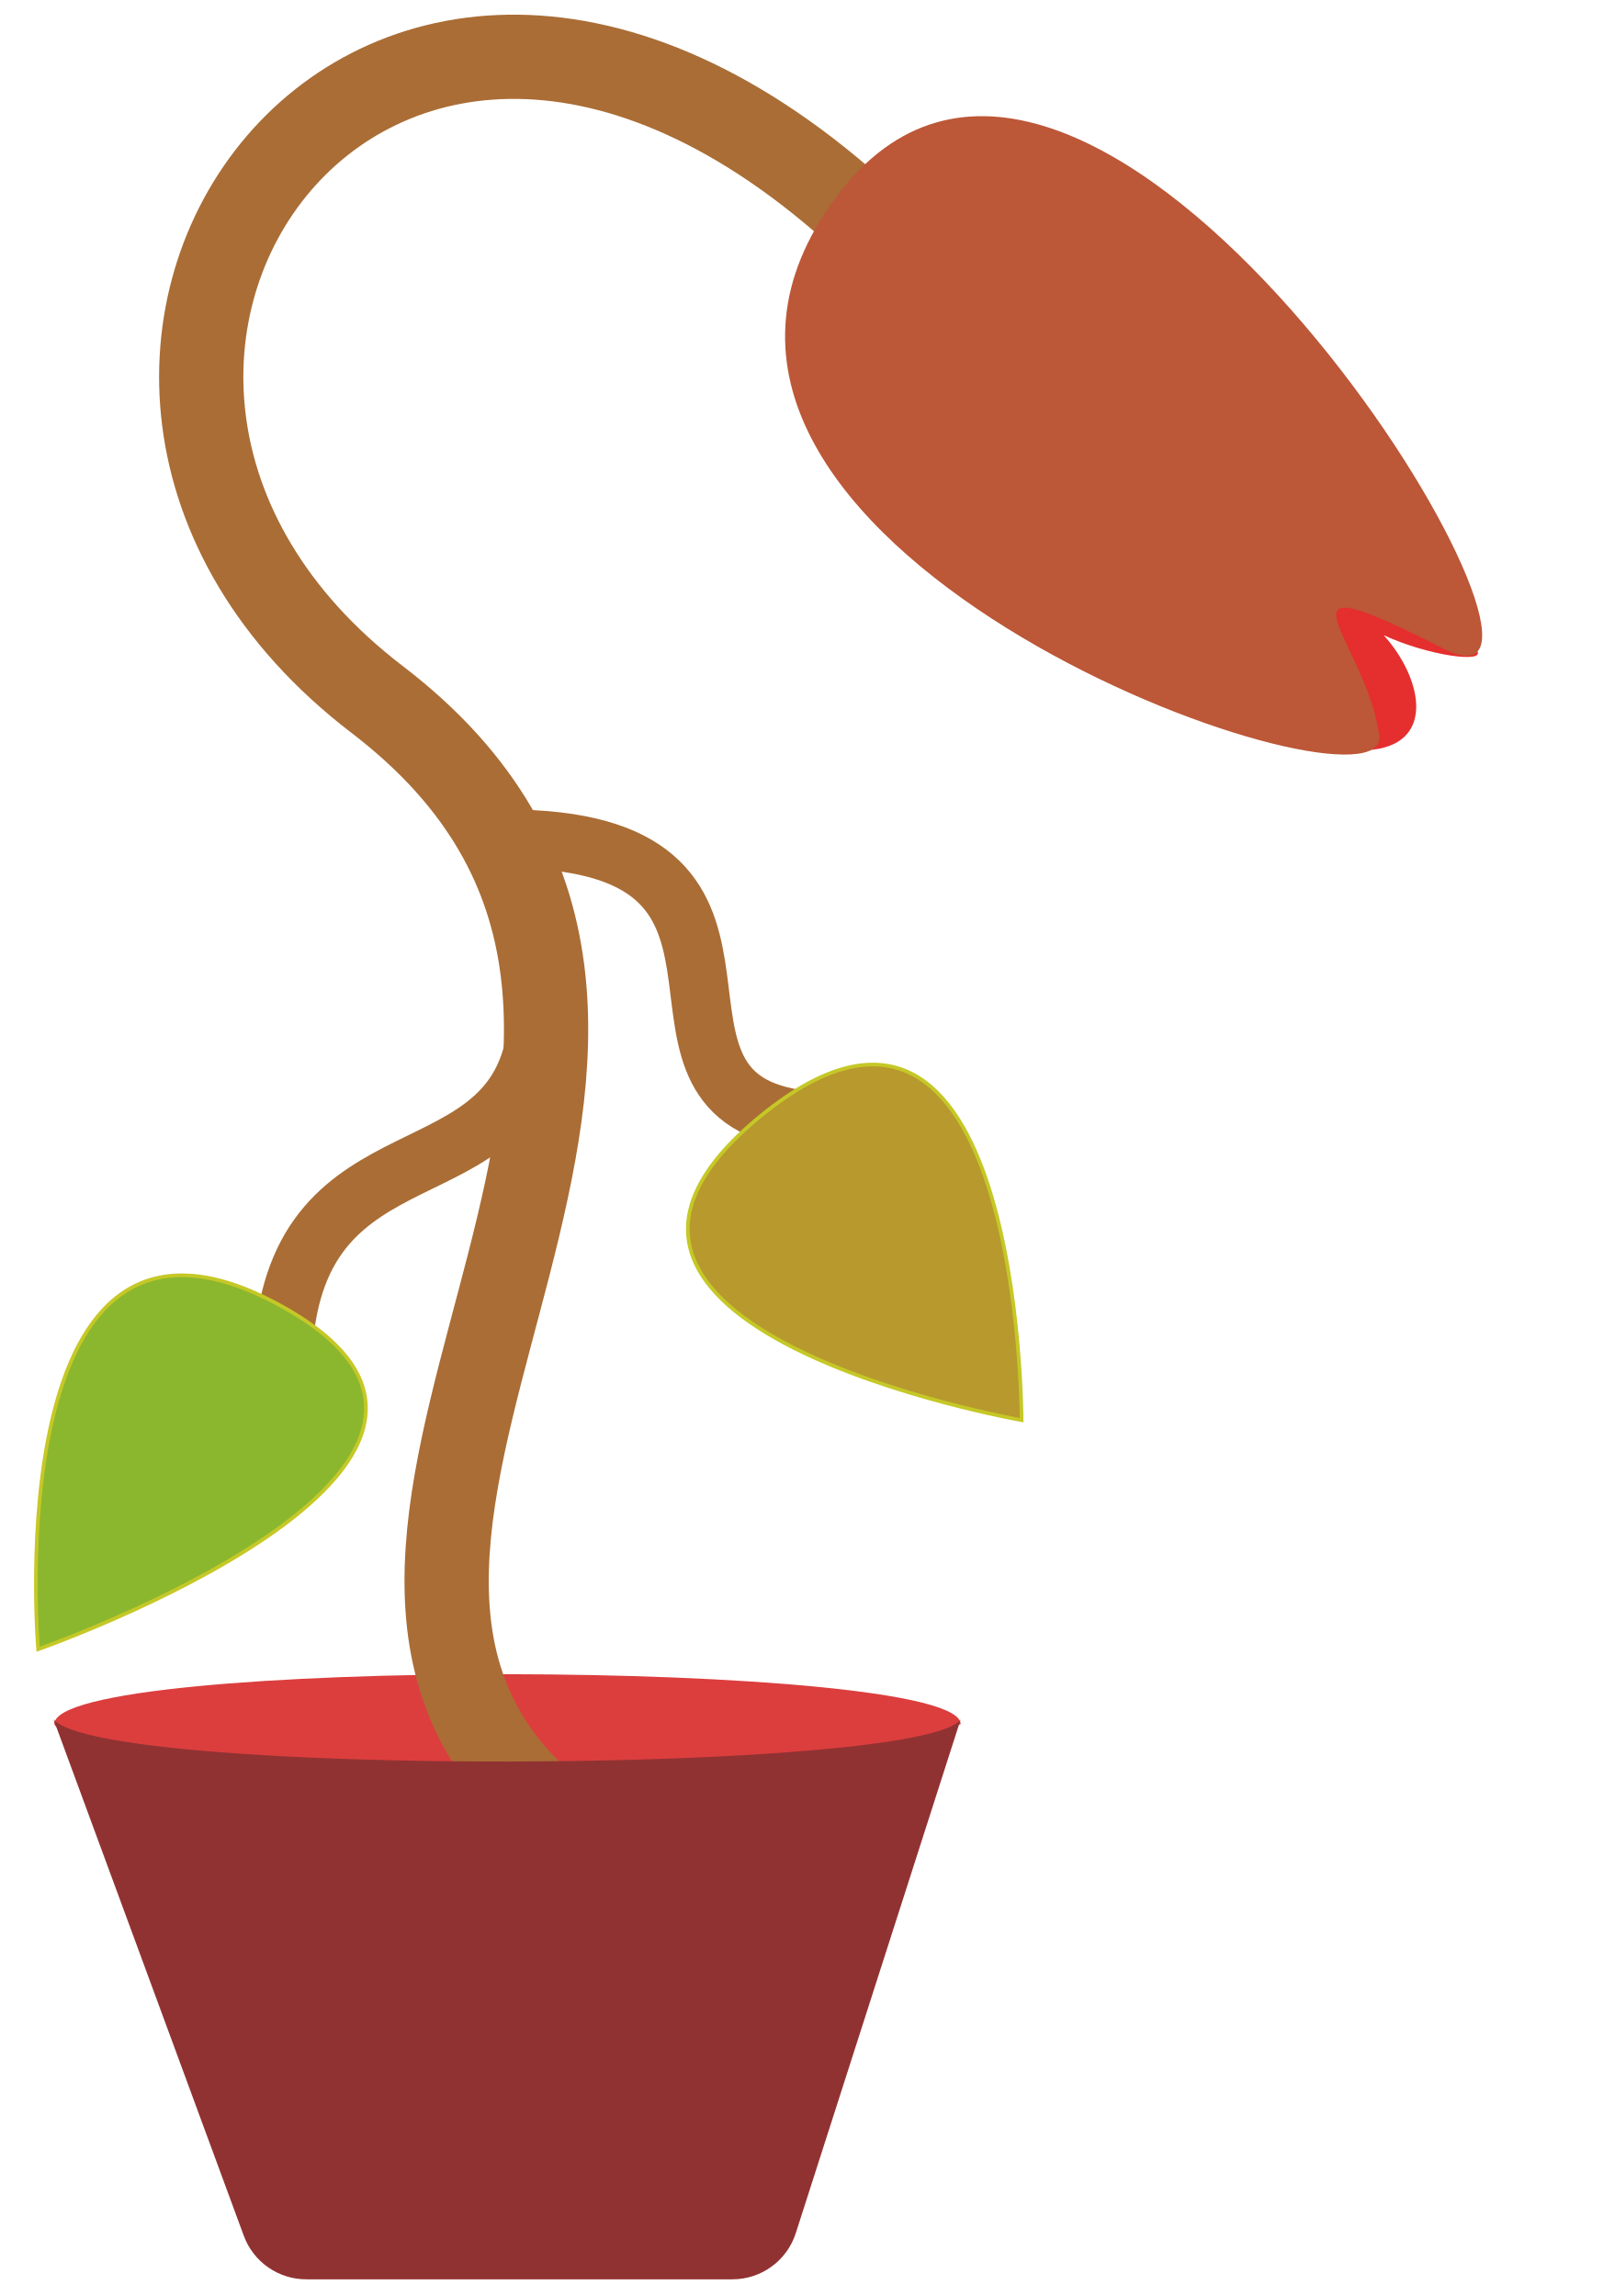
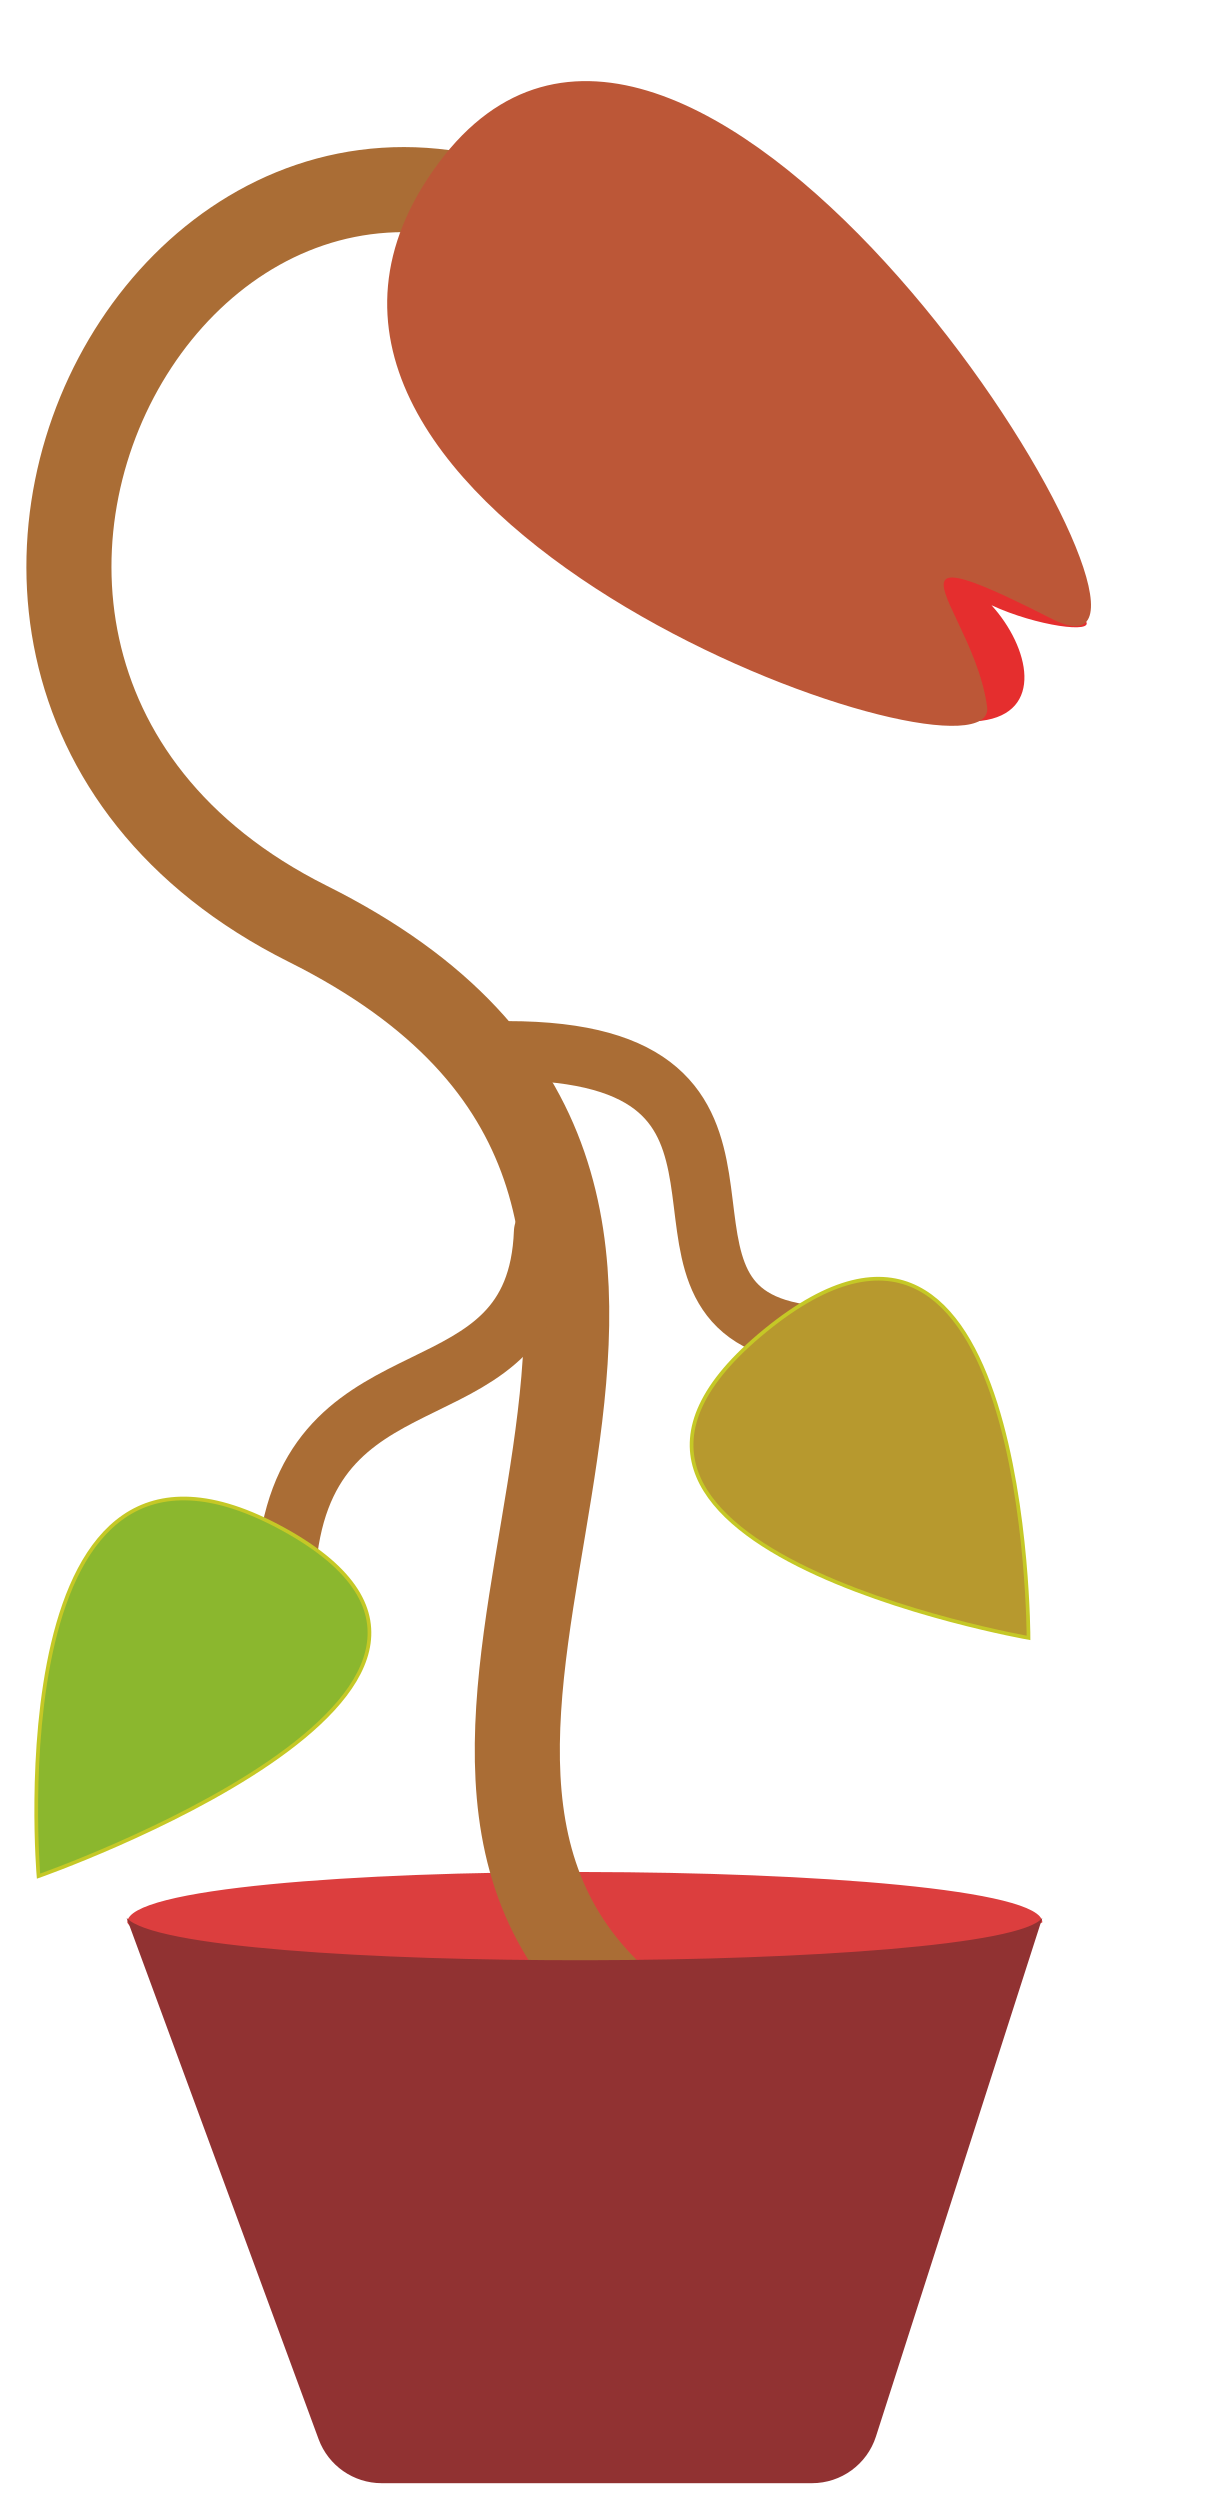
- <svg xmlns="http://www.w3.org/2000/svg" width="45" height="64" viewBox="0 0 45 64" fill="none">
-   <path d="M1.514 48.058C1.514 46.173 26.77 46.235 26.77 48.058C23.185 49.819 2.02 49.356 1.514 48.058Z" fill="#DC3E3E" />
-   <path d="M14.77 49.95C6.927 42.184 22.46 28.643 10.509 19.497C-1.442 10.351 10.509 -6.869 24.453 6.467" stroke="#AA6D35" stroke-width="2.348" stroke-linecap="round" stroke-linejoin="round" />
-   <path d="M15.001 28.19C14.799 33.532 8.716 31.154 7.949 36.979" stroke="#AA6D35" stroke-width="1.635" stroke-linecap="round" />
-   <path d="M7.836 36.404C-0.128 32.009 1.063 45.972 1.063 45.972C1.063 45.972 15.801 40.799 7.836 36.404Z" fill="#8BB72E" stroke="#C5C826" stroke-width="0.102" />
-   <path d="M14.081 23.38C22.614 23.38 17.096 30.176 21.95 31.147" stroke="#AA6D35" stroke-width="1.635" stroke-linecap="round" />
-   <path d="M21.202 31.103C28.467 25.178 28.468 39.586 28.468 39.586C28.468 39.586 13.937 37.028 21.202 31.103Z" fill="#B7992E" stroke="#C5C826" stroke-width="0.102" />
-   <path d="M37.437 16.887C37.415 16.856 37.395 16.823 37.377 16.791C37.377 16.791 40.754 17.606 41.154 18.134C41.433 18.502 39.792 18.278 38.558 17.705C39.604 18.858 40.025 20.678 38.273 20.895C35.78 21.204 37.009 16.772 37.009 16.772C37.152 16.792 37.295 16.831 37.437 16.887Z" fill="#E52E2E" />
-   <path d="M37.293 16.99C37.494 16.81 38.28 17.091 40.234 18.086C40.568 18.257 40.819 18.312 40.993 18.268C43.514 17.642 30.053 -3.593 23.297 5.498C16.413 14.76 36.72 22.437 38.338 20.816C38.418 20.735 38.453 20.633 38.435 20.506C38.319 19.632 37.921 18.791 37.615 18.146L37.601 18.117C37.329 17.543 37.137 17.129 37.293 16.99Z" fill="#BC5737" />
-   <path fill-rule="evenodd" clip-rule="evenodd" d="M1.494 47.932L6.794 62.322C7.063 63.051 7.757 63.535 8.534 63.535H20.411C21.217 63.535 21.93 63.015 22.176 62.248L26.769 47.932C25.626 49.446 2.915 49.538 1.494 47.932Z" fill="#913232" />
+ <svg xmlns="http://www.w3.org/2000/svg" width="34" height="69" viewBox="0 0 34 69" fill="none">
+   <path d="M3.513 53.058C3.513 51.173 28.769 51.235 28.769 53.058C25.184 54.819 4.019 54.356 3.513 53.058Z" fill="#DC3E3E" />
+   <path d="M16.77 54.951C8.927 47.184 23.5 33 8.5 25.5C-6.499 18.001 7 -4.5 20 10.001" stroke="#AA6D35" stroke-width="2.348" stroke-linecap="round" stroke-linejoin="round" />
+   <path d="M15.001 34C14.799 39.342 8.716 36.964 7.949 42.789" stroke="#AA6D35" stroke-width="1.635" stroke-linecap="round" />
+   <path d="M7.836 42.214C-0.128 37.819 1.063 51.782 1.063 51.782C1.063 51.782 15.801 46.609 7.836 42.214Z" fill="#8BB72E" stroke="#C5C826" stroke-width="0.102" />
+   <path d="M14 29C22.533 29 17.015 35.796 21.869 36.767" stroke="#AA6D35" stroke-width="1.635" stroke-linecap="round" />
+   <path d="M21.122 36.722C28.387 30.797 28.387 45.206 28.387 45.206C28.387 45.206 13.857 42.647 21.122 36.722Z" fill="#B7992E" stroke="#C5C826" stroke-width="0.102" />
+   <path d="M26.245 15.887C26.223 15.856 26.203 15.823 26.185 15.791C26.185 15.791 29.562 16.606 29.962 17.134C30.242 17.502 28.601 17.278 27.366 16.705C28.413 17.858 28.834 19.678 27.082 19.895C24.588 20.204 25.817 15.772 25.817 15.772C25.96 15.792 26.104 15.831 26.245 15.887Z" fill="#E52E2E" />
+   <path d="M26.101 15.99C26.303 15.81 27.089 16.091 29.042 17.086C29.377 17.257 29.627 17.312 29.801 17.268C32.323 16.642 18.862 -4.593 12.105 4.498C5.222 13.76 25.529 21.437 27.147 19.816C27.227 19.735 27.261 19.633 27.244 19.506C27.127 18.632 26.729 17.791 26.424 17.146L26.41 17.117C26.138 16.543 25.945 16.129 26.101 15.99Z" fill="#BC5737" />
+   <path fill-rule="evenodd" clip-rule="evenodd" d="M3.494 52.932L8.794 67.323C9.063 68.051 9.757 68.536 10.534 68.536H22.411C23.217 68.536 23.93 68.015 24.176 67.248L28.769 52.932C27.626 54.446 4.915 54.539 3.494 52.932Z" fill="#913232" />
</svg>
